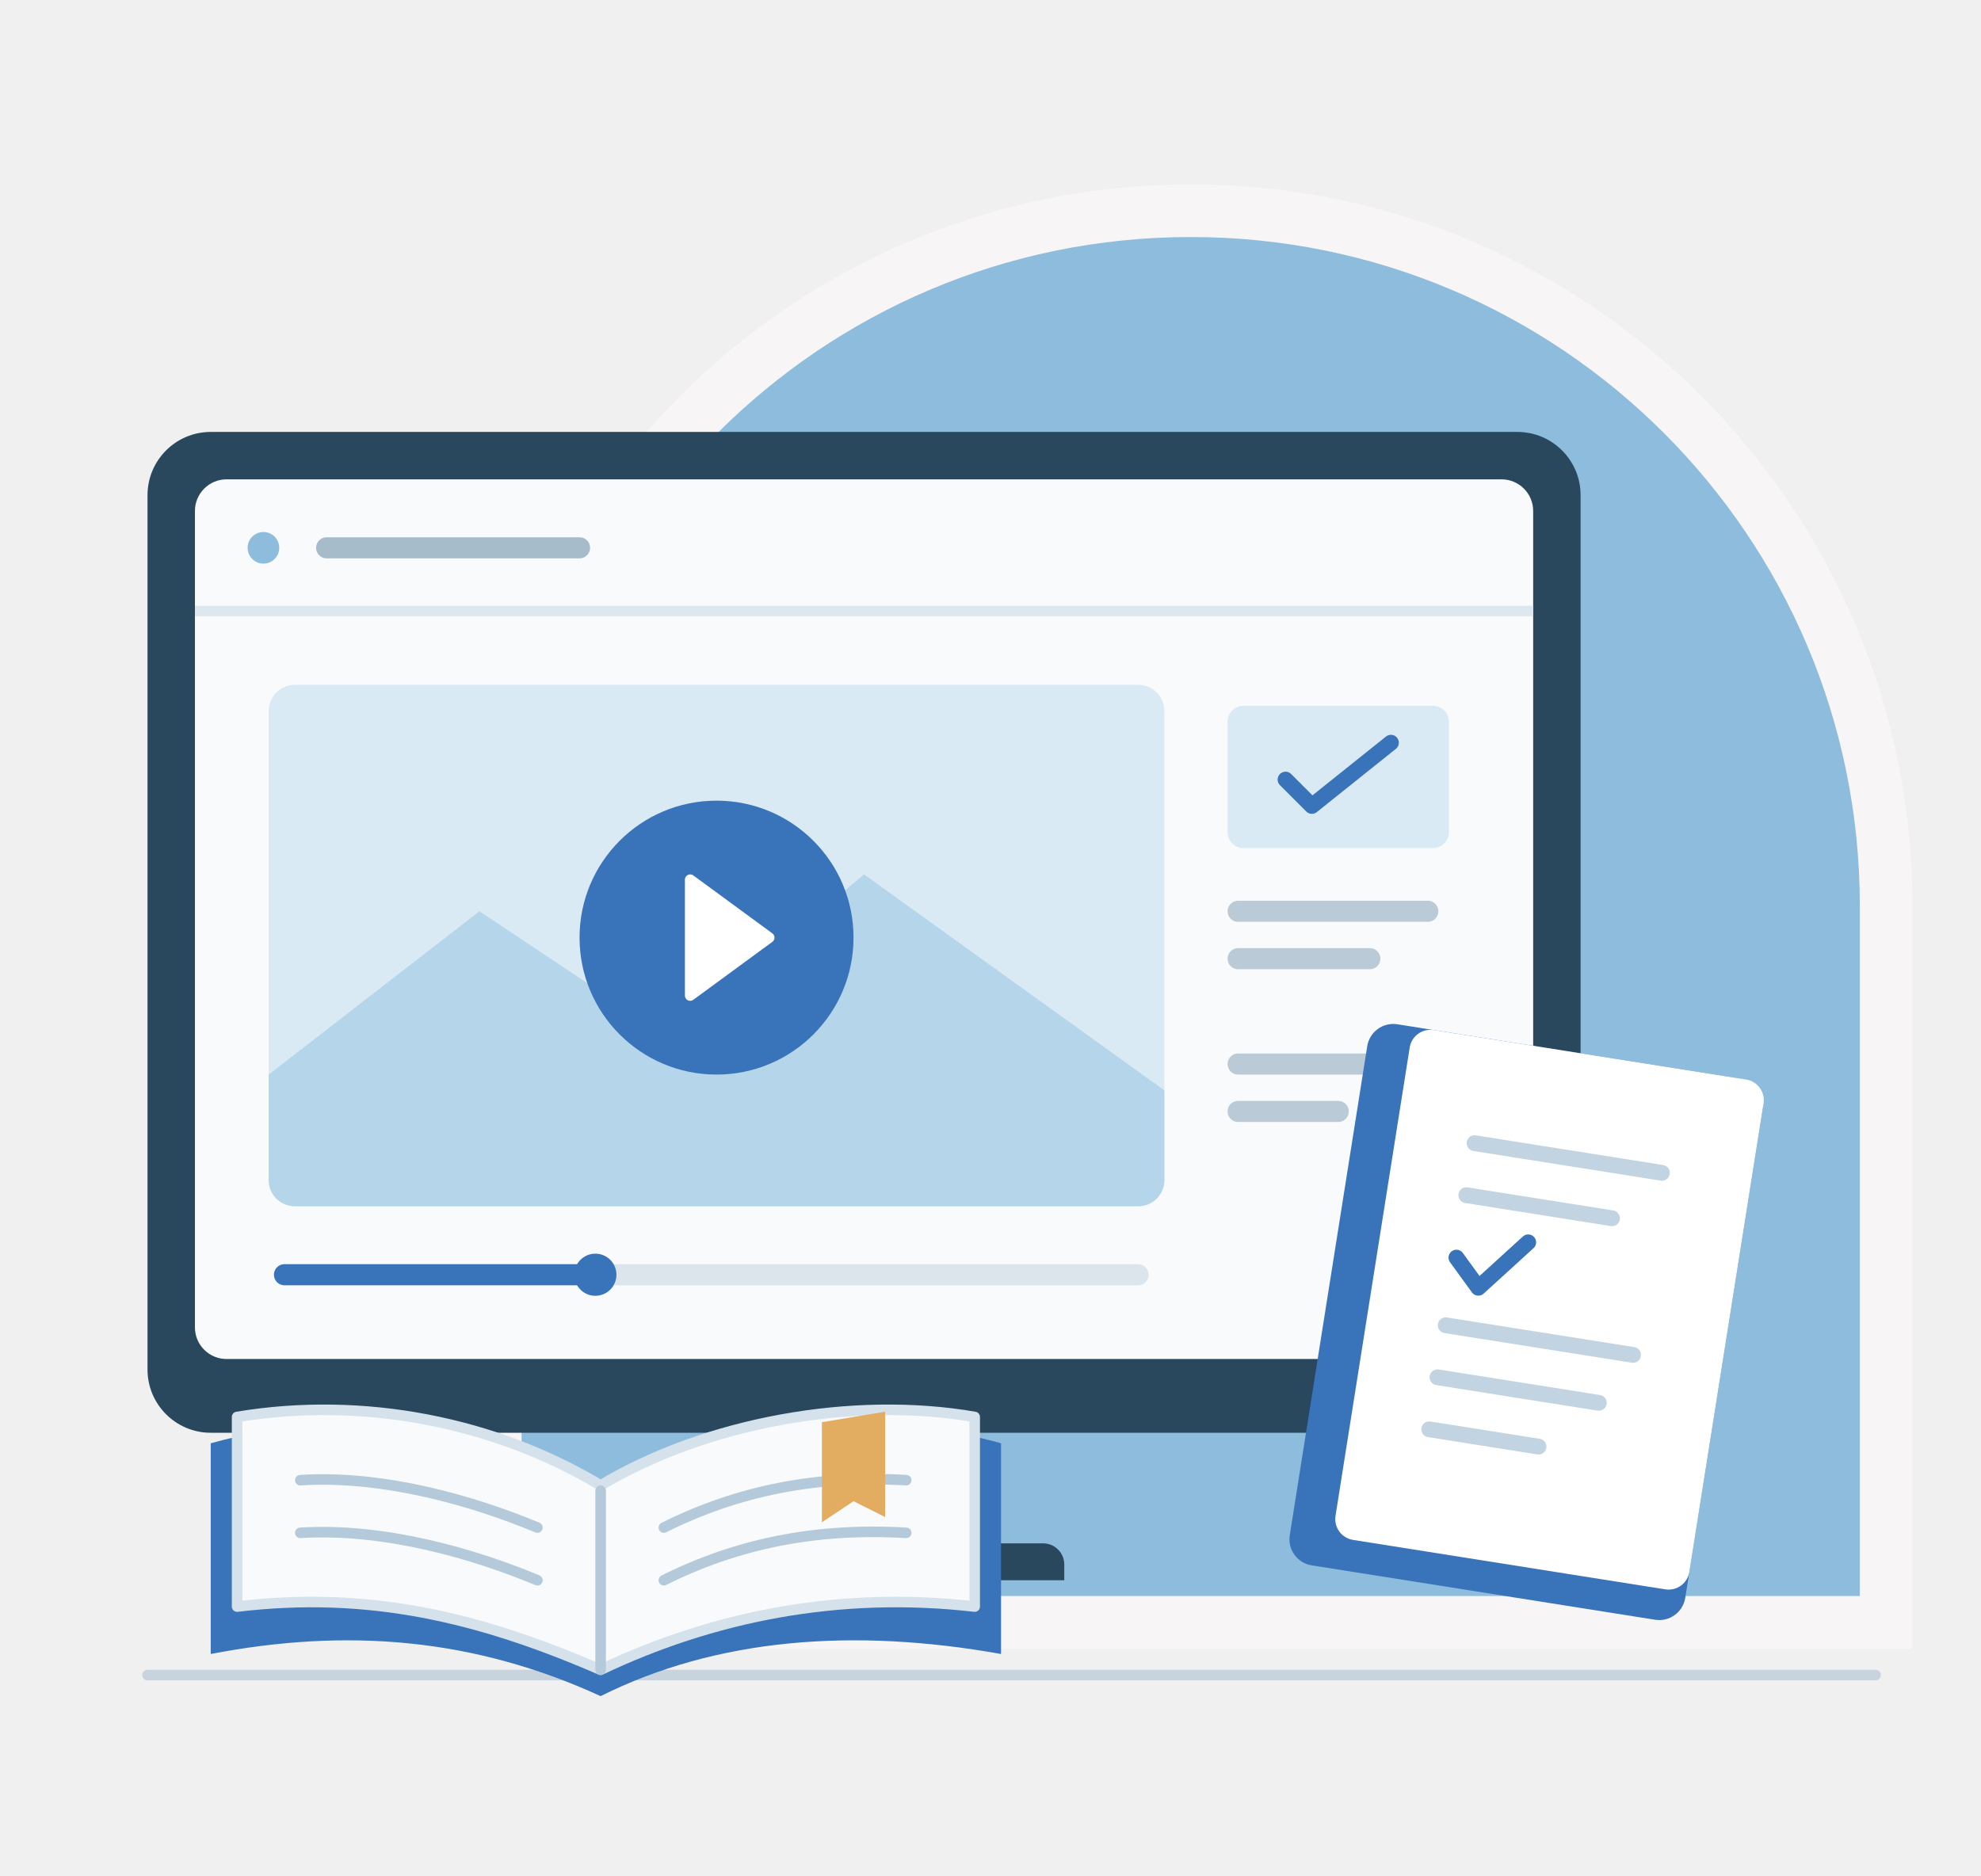
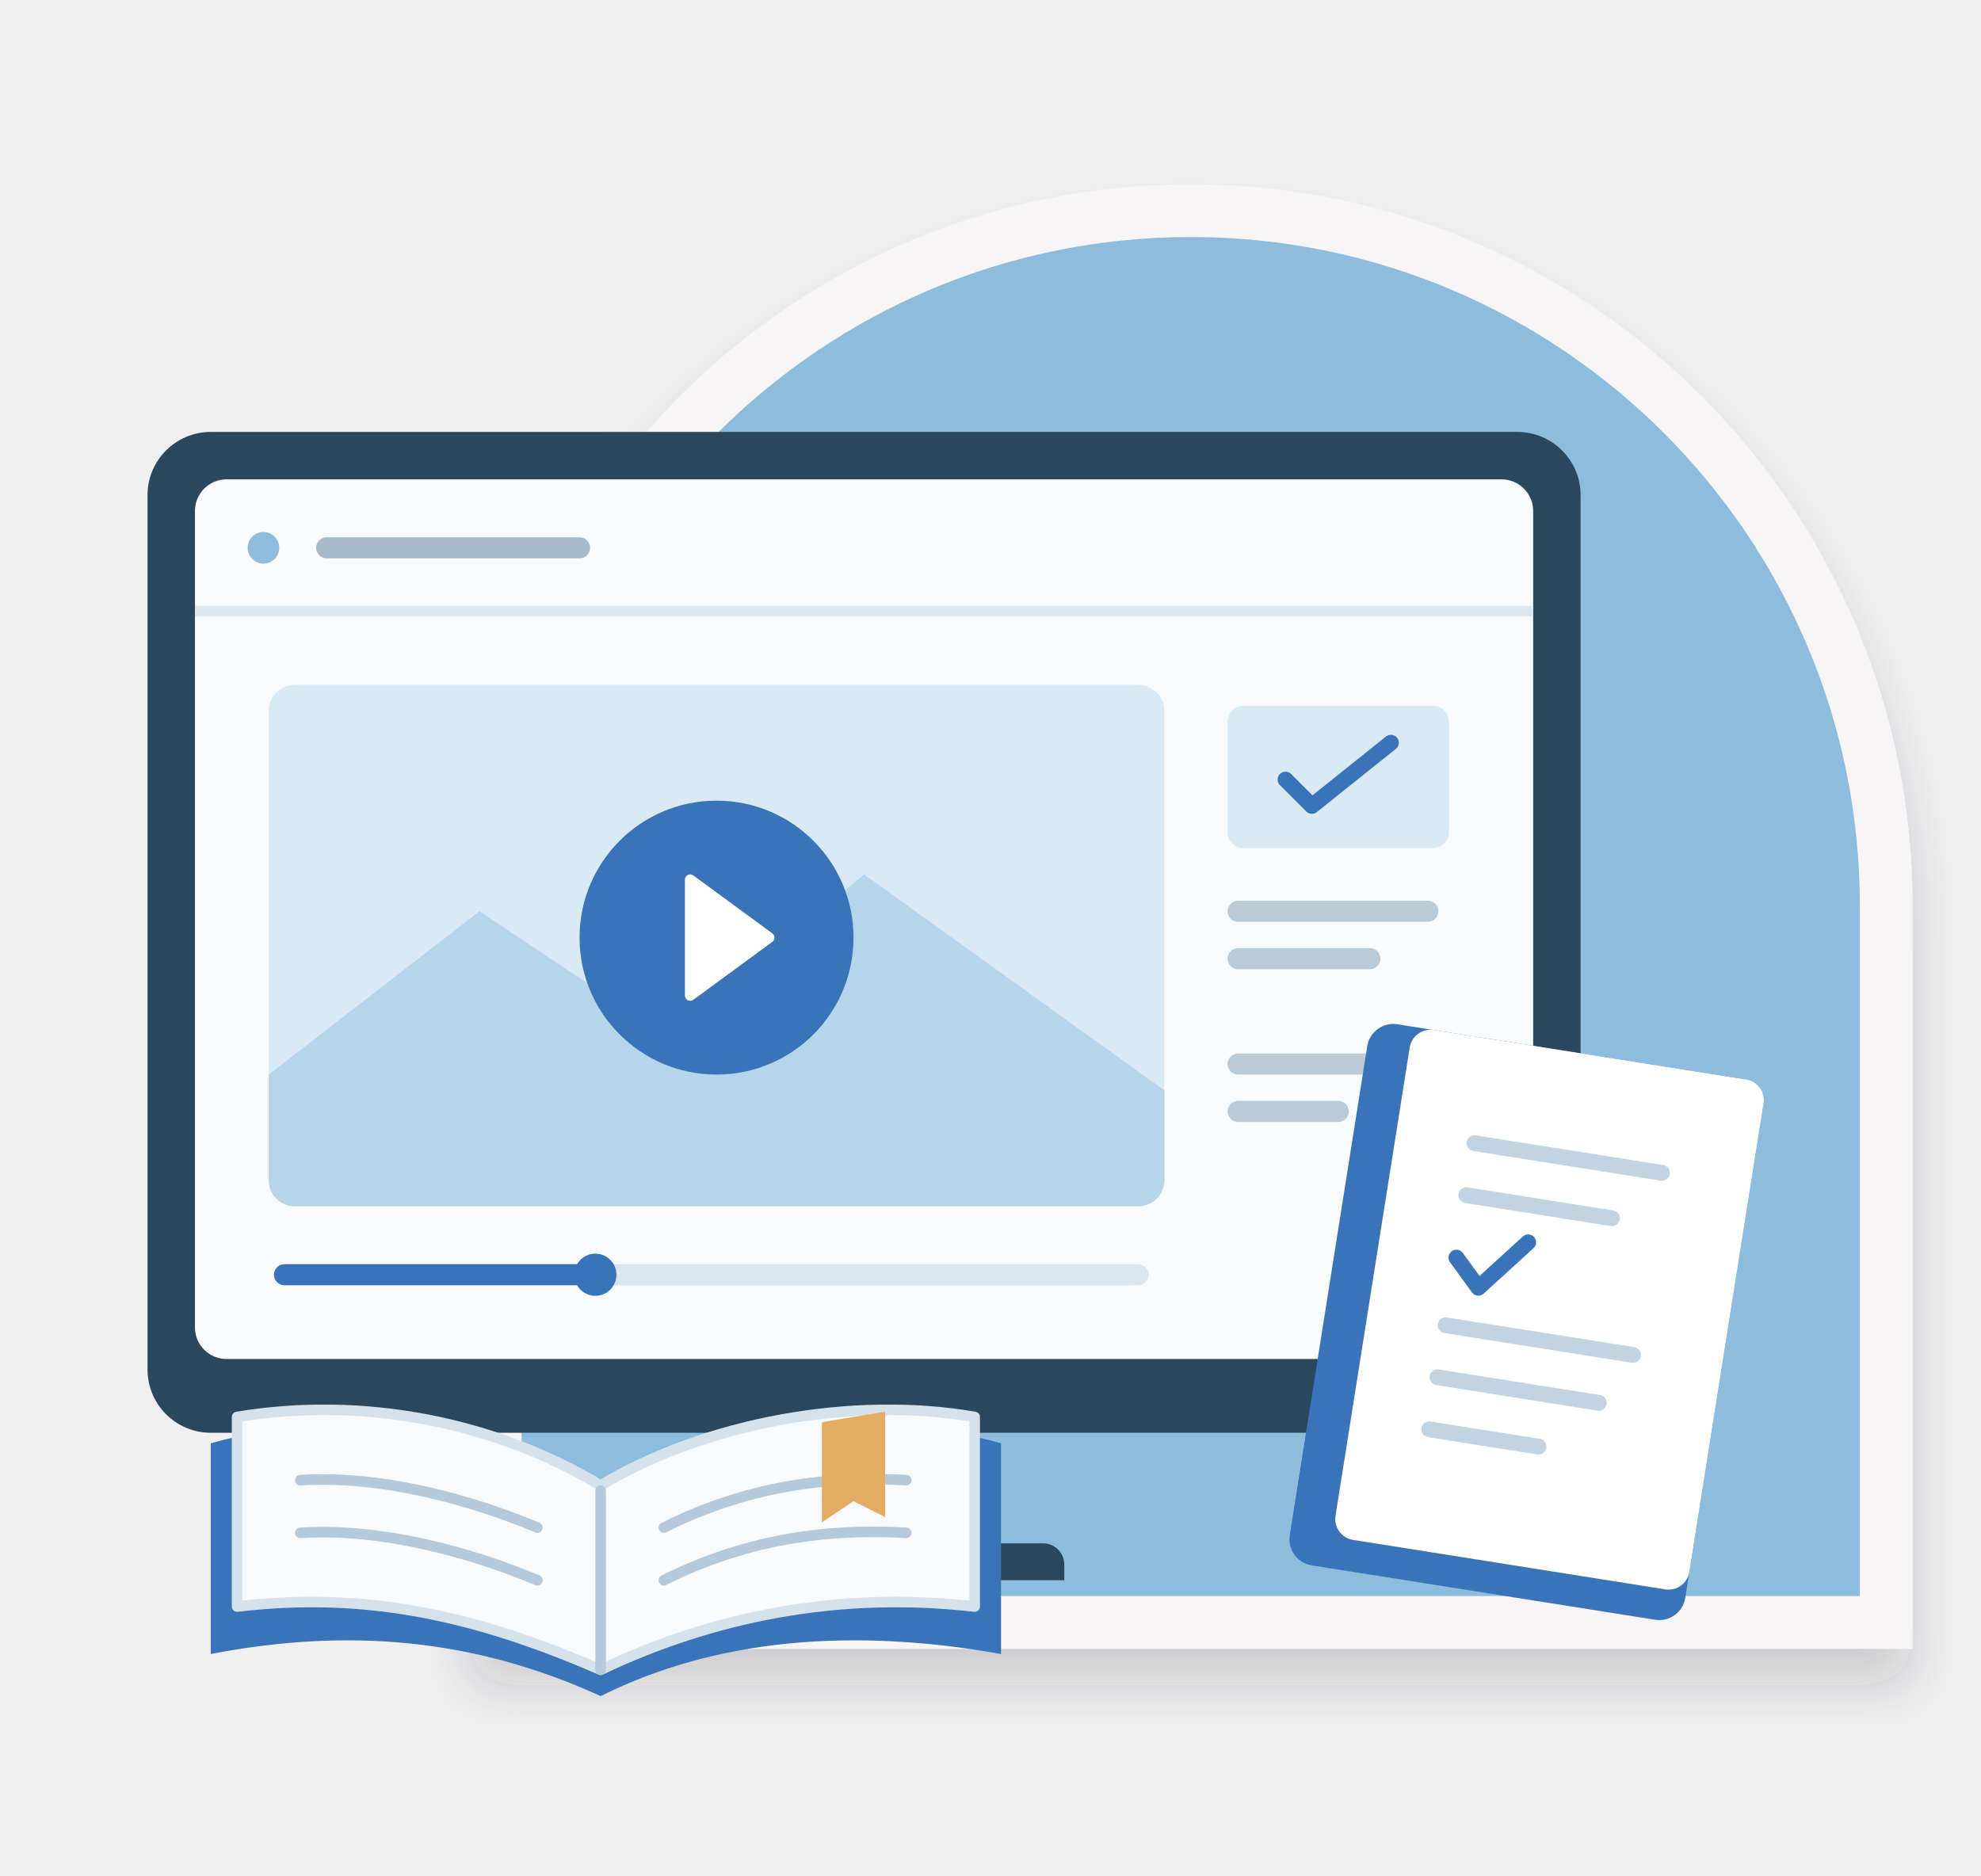
<svg xmlns="http://www.w3.org/2000/svg" width="376" height="356" viewBox="0 0 376 356" fill="none">
-   <path d="M94 172C94 99.1 153.1 40 226 40S358 99.1 358 172V308H94V172Z" fill="#8DBCDD" stroke="#F7F5F5" stroke-width="10" />
-   <path d="M28 318H356" stroke="#C8D3DD" stroke-width="2" stroke-linecap="round" />
+   <defs>
+     <filter id="kelas-frame-shadow" x="68" y="20" width="308" height="324" filterUnits="userSpaceOnUse" color-interpolation-filters="sRGB">
+       <feDropShadow dx="0" dy="7" stdDeviation="5" flood-color="#25223C" flood-opacity="0.18" />
+     </filter>
+   </defs>
+   <g filter="url(#kelas-frame-shadow)">
+     <path d="M94 172C94 99.1 153.1 40 226 40S358 99.1 358 172V308H94V172Z" fill="#8DBCDD" stroke="#F7F5F5" stroke-width="10" />
+   </g>
  <rect x="28" y="82" width="272" height="190" rx="12" fill="#29475D" />
  <rect x="37" y="91" width="254" height="167" rx="6" fill="#F8FAFC" />
  <path d="M37 116H291" stroke="#DEE7EE" stroke-width="2" />
  <circle cx="50" cy="104" r="3" fill="#8DBCDD" />
  <path d="M62 104H110" stroke="#A7BCCB" stroke-width="4" stroke-linecap="round" />
  <rect x="51" y="130" width="170" height="99" rx="5" fill="#D9EAF5" />
  <path d="M51 204L91 173L127 197L164 166L221 207V224C221 226.8 218.8 229 216 229H56C53.2 229 51 226.8 51 224V204Z" fill="#B5D5EA" />
  <circle cx="136" cy="178" r="26" fill="#3973B9" />
  <path d="M131 167L146 178L131 189V167Z" fill="#fff" stroke="#fff" stroke-width="2" stroke-linejoin="round" />
  <rect x="233" y="134" width="42" height="27" rx="3" fill="#D9EAF5" />
  <path d="M244 148L249 153L264 141" stroke="#3973B9" stroke-width="3" stroke-linecap="round" stroke-linejoin="round" />
  <path d="M235 173H271M235 182H260M235 202H271M235 211H254" stroke="#BACAD6" stroke-width="4" stroke-linecap="round" />
  <path d="M54 242H216" stroke="#DCE5EC" stroke-width="4" stroke-linecap="round" />
  <path d="M54 242H113" stroke="#3973B9" stroke-width="4" stroke-linecap="round" />
  <circle cx="113" cy="242" r="4" fill="#3973B9" />
  <path d="M144 272H184L189 293H139L144 272Z" fill="#A7BCCB" />
  <path d="M126 297C126 294.8 127.8 293 130 293H198C200.2 293 202 294.8 202 297V300H126V297Z" fill="#29475D" />
  <g transform="rotate(9 290 249)">
    <rect x="252" y="199" width="76" height="104" rx="5" fill="#3973B9" />
    <rect x="260" y="199" width="68" height="98" rx="4" fill="#fff" />
    <path d="M275 219H311M275 229H303M275 254H311M275 264H306M275 274H296" stroke="#C2D4E1" stroke-width="3" stroke-linecap="round" />
    <path d="M275 241L280 246L288 236" stroke="#3973B9" stroke-width="3" stroke-linecap="round" stroke-linejoin="round" />
  </g>
  <path d="M40 274C65 267 91 270 114 284C136 270 165 267 190 274V314C162 309 136 311 114 322C90 311 66 309 40 314V274Z" fill="#3973B9" />
  <path d="M45 269C69 265 94 270 114 282C134 270 162 265 185 269V305C159 302 135 307 114 317C91 307 70 302 45 305V269Z" fill="#F8FAFC" stroke="#D5E2EC" stroke-width="2" stroke-linejoin="round" />
  <path d="M114 283V317M57 281C73 280 90 285 102 290M57 291C73 290 90 295 102 300M126 290C140 283 155 280 172 281M126 300C140 293 155 290 172 291" stroke="#B4C9D9" stroke-width="2" stroke-linecap="round" />
  <path d="M156 270V289L162 285L168 288V268" fill="#E2AC61" />
</svg>
